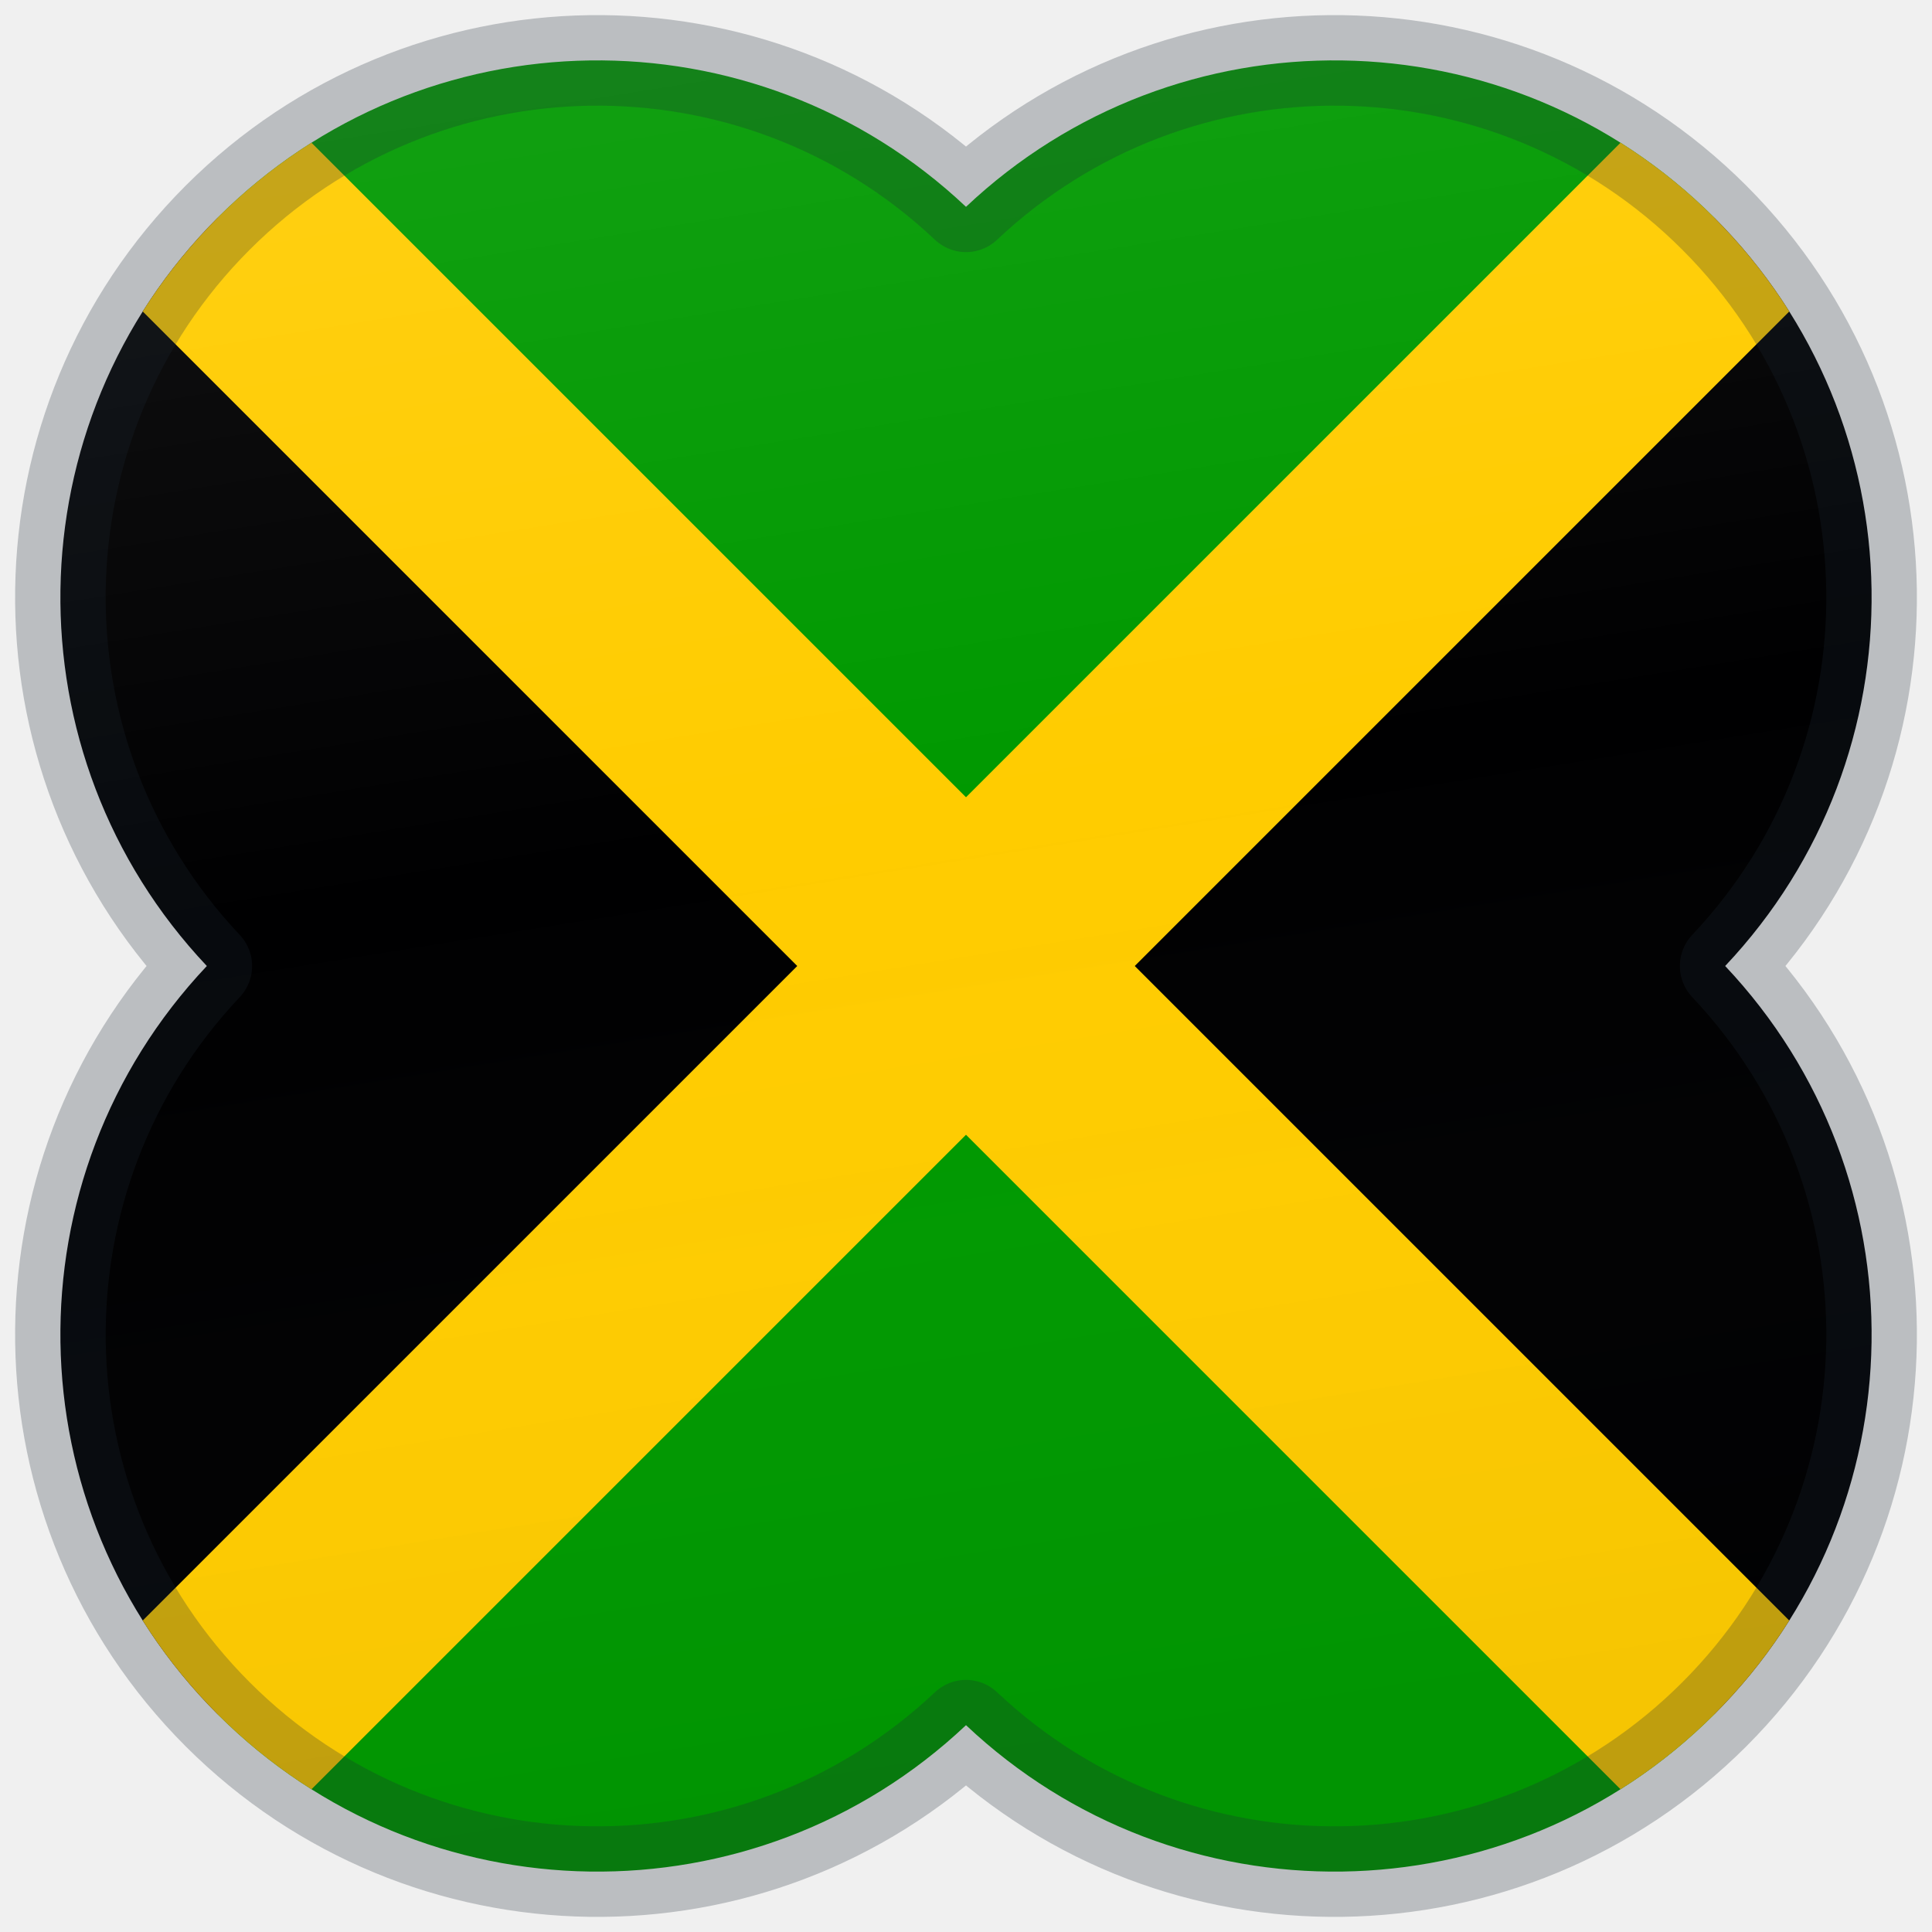
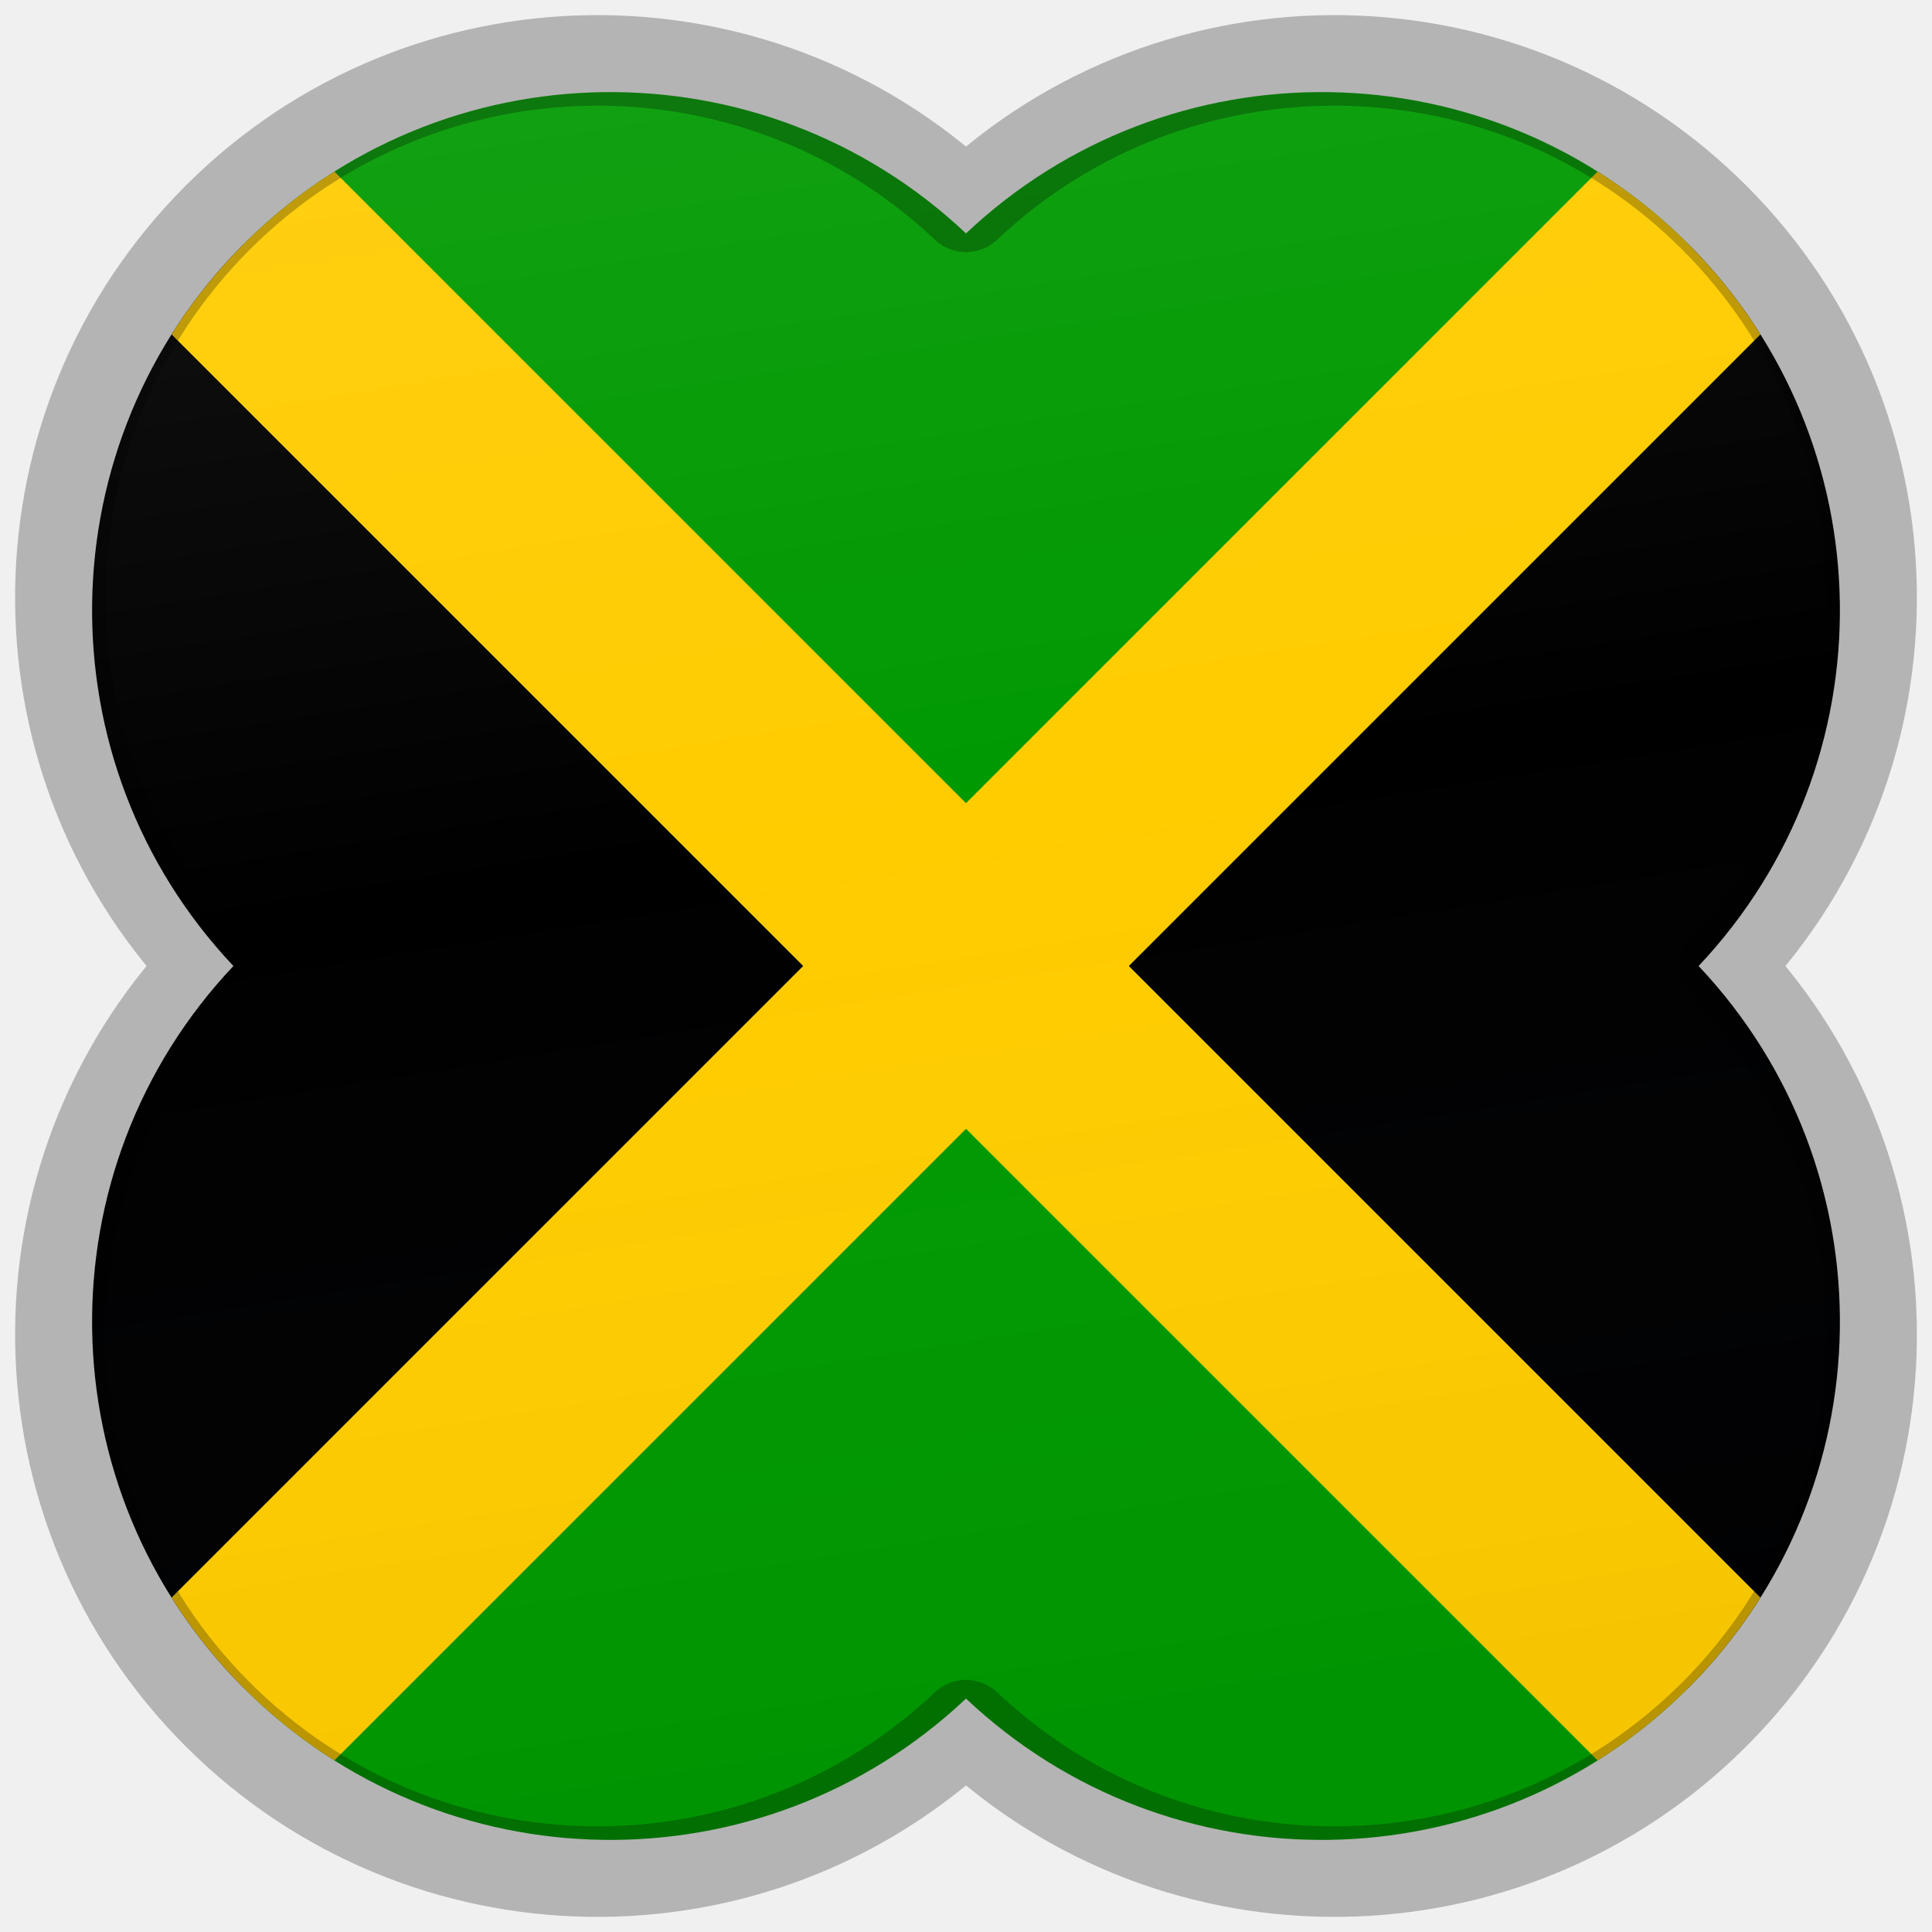
<svg xmlns="http://www.w3.org/2000/svg" viewBox="0 0 512 512" width="512" height="512" role="img" aria-labelledby="petal-soft-jm-title">
  <defs>
    <path id="petal-soft-jm-shape" d="M 256 54.811 A 142.322 142.322 0 0 1 457.189 256 A 142.322 142.322 0 0 1 256 457.189 A 142.322 142.322 0 0 1 54.811 256 A 142.322 142.322 0 0 1 256 54.811 Z" />
    <clipPath id="petal-soft-jm-clip" clipPathUnits="userSpaceOnUse">
      <path d="M 256 54.811 A 142.322 142.322 0 0 1 457.189 256 A 142.322 142.322 0 0 1 256 457.189 A 142.322 142.322 0 0 1 54.811 256 A 142.322 142.322 0 0 1 256 54.811 Z" />
    </clipPath>
    <linearGradient id="petal-soft-jm-shade" x1="0" y1="0" x2="0.16" y2="1">
      <stop offset="0%" stop-color="#ffffff" stop-opacity=".075" />
      <stop offset="48%" stop-color="#ffffff" stop-opacity="0" />
      <stop offset="100%" stop-color="#151a2b" stop-opacity=".038" />
    </linearGradient>
  </defs>
-   <g clip-path="url(#petal-soft-jm-clip)">
-     <path d="M 256 54.811 A 142.322 142.322 0 0 1 457.189 256 A 142.322 142.322 0 0 1 256 457.189 A 142.322 142.322 0 0 1 54.811 256 A 142.322 142.322 0 0 1 256 54.811 Z" fill="#fff" />
-     <g transform="translate(16, 16) scale(0.9375)">
-       <g fill-rule="evenodd">
-         <path fill="#000001" d="m0 0 256 256L0 512zm512 0L256 256l256 256z" />
-         <path fill="#090" d="m0 0 256 256L512 0zm0 512 256-256 256 256z" />
-         <path fill="#fc0" d="M512 0h-47.7L0 464.3V512h47.7L512 47.7z" />
-         <path fill="#fc0" d="M0 0v47.7L464.3 512H512v-47.7L47.7 0z" />
+   <g transform="translate(8.96, 8.96) scale(0.965)">
+     <g clip-path="url(#petal-soft-jm-clip)">
+       <path d="M 256 54.811 A 142.322 142.322 0 0 1 457.189 256 A 142.322 142.322 0 0 1 256 457.189 A 142.322 142.322 0 0 1 54.811 256 A 142.322 142.322 0 0 1 256 54.811 Z" fill="#fff" />
+       <g transform="translate(16, 16) scale(0.9375)">
+         <g fill-rule="evenodd">
+           <path fill="#000001" d="m0 0 256 256L0 512zm512 0L256 256l256 256z" />
+           <path fill="#090" d="m0 0 256 256L512 0zm0 512 256-256 256 256z" />
+           <path fill="#fc0" d="M512 0h-47.7L0 464.3V512h47.7L512 47.7z" />
+           <path fill="#fc0" d="M0 0v47.7L464.3 512H512v-47.7L47.7 0z" />
+         </g>
      </g>
+       <path d="M 256 54.811 A 142.322 142.322 0 0 1 457.189 256 A 142.322 142.322 0 0 1 256 457.189 A 142.322 142.322 0 0 1 54.811 256 A 142.322 142.322 0 0 1 256 54.811 Z" fill="url(#petal-soft-jm-shade)" />
    </g>
-     <path d="M 256 54.811 A 142.322 142.322 0 0 1 457.189 256 A 142.322 142.322 0 0 1 256 457.189 A 142.322 142.322 0 0 1 54.811 256 A 142.322 142.322 0 0 1 256 54.811 Z" fill="url(#petal-soft-jm-shade)" />
  </g>
-   <path d="M 256 54.811 A 142.322 142.322 0 0 1 457.189 256 A 142.322 142.322 0 0 1 256 457.189 A 142.322 142.322 0 0 1 54.811 256 A 142.322 142.322 0 0 1 256 54.811 Z" fill="none" stroke="#1f2937" stroke-width="24" stroke-opacity="0.25" stroke-linejoin="round" />
+   <path d="M 256 54.811 A 142.322 142.322 0 0 1 457.189 256 A 142.322 142.322 0 0 1 256 457.189 A 142.322 142.322 0 0 1 54.811 256 A 142.322 142.322 0 0 1 256 54.811 Z" fill="none" stroke="currentColor" stroke-width="24" stroke-opacity="0.25" stroke-linejoin="round" />
</svg>
